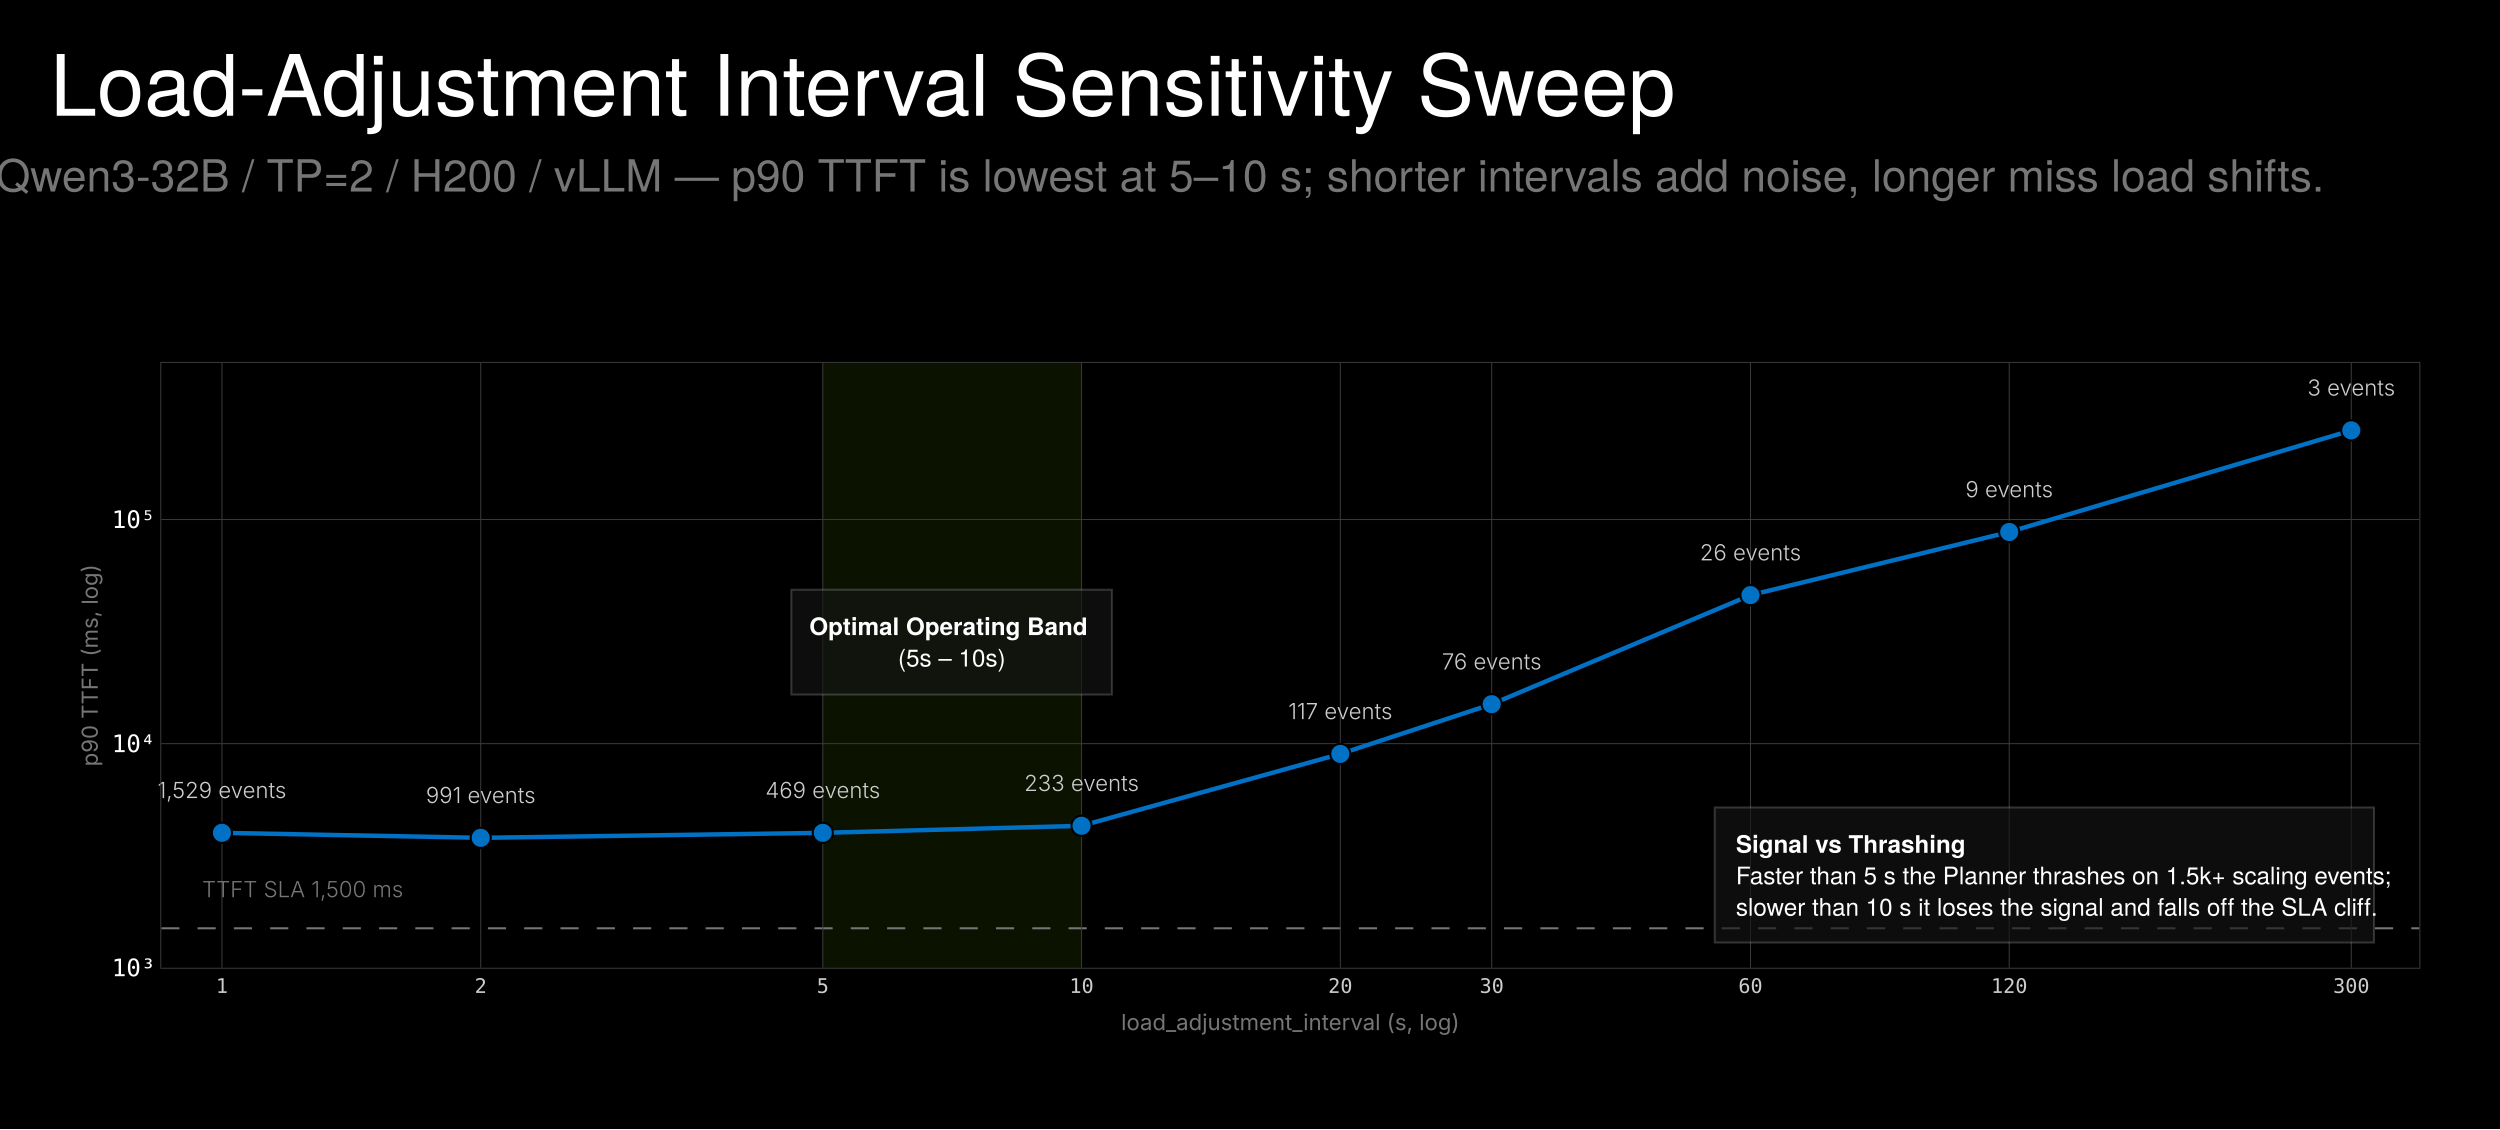
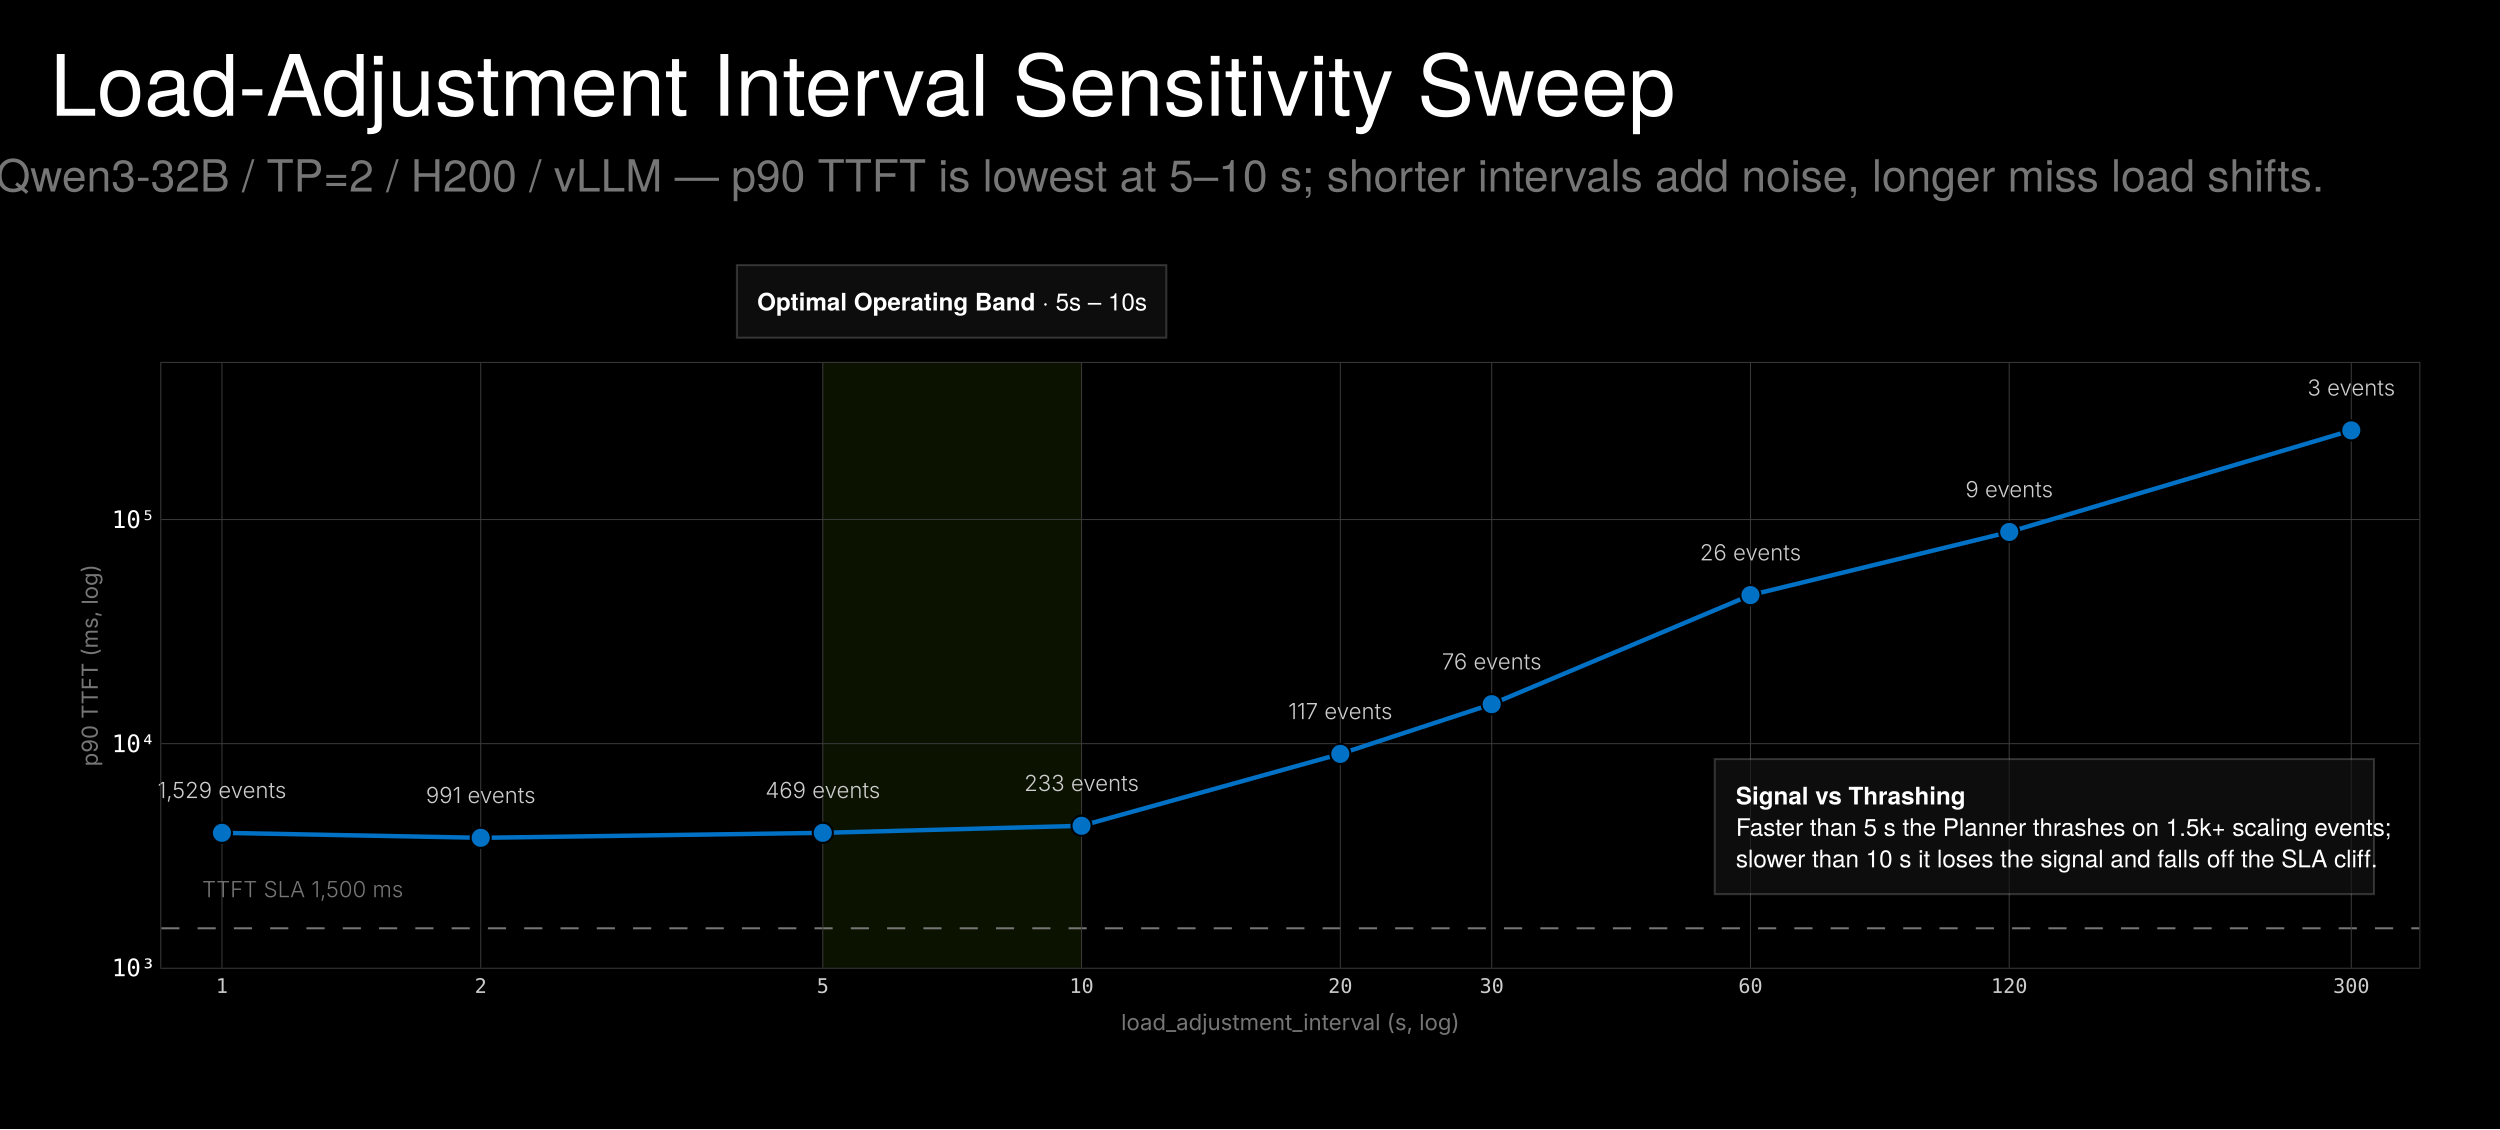
<svg xmlns="http://www.w3.org/2000/svg" class="main-svg" width="1240" height="560" style="" viewBox="0 0 1240 560">
  <rect x="0" y="0" width="1240" height="560" style="fill: rgb(0, 0, 0); fill-opacity: 1;" />
-   <defs id="defs-2b29c4">
+   <defs id="defs-012c26">
    <g class="clips">
-       <clipPath id="clip2b29c4xyplot" class="plotclip">
+       <clipPath id="clip012c26xyplot" class="plotclip">
        <rect width="1120" height="300" />
      </clipPath>
-       <clipPath class="axesclip" id="clip2b29c4x">
+       <clipPath class="axesclip" id="clip012c26x">
        <rect x="80" y="0" width="1120" height="560" />
      </clipPath>
-       <clipPath class="axesclip" id="clip2b29c4y">
+       <clipPath class="axesclip" id="clip012c26y">
        <rect x="0" y="180" width="1240" height="300" />
      </clipPath>
-       <clipPath class="axesclip" id="clip2b29c4xy">
+       <clipPath class="axesclip" id="clip012c26xy">
        <rect x="80" y="180" width="1120" height="300" />
      </clipPath>
    </g>
    <g class="gradients" />
    <g class="patterns" />
  </defs>
  <g class="bglayer" />
  <g class="layer-below">
    <g class="imagelayer" />
    <g class="shapelayer">
-       <g class="shape-group" data-index="0" clip-path="url(#clip2b29c4x)">
+       <g class="shape-group" data-index="0" clip-path="url(#clip012c26x)">
        <path data-index="0" fill-rule="evenodd" d="M408.11,480H536.45V180H408.11Z" style="opacity: 1; stroke: rgb(0, 0, 0); stroke-opacity: 0; fill: rgb(118, 185, 0); fill-opacity: 0.1; stroke-width: 0px;" />
      </g>
-       <g class="shape-group" data-index="1" clip-path="url(#clip2b29c4y)">
+       <g class="shape-group" data-index="1" clip-path="url(#clip012c26y)">
        <path data-index="1" fill-rule="evenodd" d="M80,460.43L1200,460.43" style="opacity: 1; stroke: rgb(118, 118, 118); stroke-opacity: 1; fill: rgb(0, 0, 0); fill-opacity: 0; stroke-dasharray: 9px, 9px; stroke-width: 1px;" />
      </g>
    </g>
  </g>
  <g class="cartesianlayer">
    <g class="subplot xy">
      <g class="layer-subplot">
        <g class="shapelayer" />
        <g class="imagelayer" />
      </g>
      <g class="minor-gridlayer">
        <g class="x" />
        <g class="y" />
      </g>
      <g class="gridlayer">
        <g class="x">
          <path class="xgrid crisp" transform="translate(110.09,0)" d="M0,180v300" style="stroke: rgb(58, 58, 58); stroke-opacity: 1; stroke-width: 0.5px;" />
          <path class="xgrid crisp" transform="translate(238.44,0)" d="M0,180v300" style="stroke: rgb(58, 58, 58); stroke-opacity: 1; stroke-width: 0.5px;" />
          <path class="xgrid crisp" transform="translate(408.11,0)" d="M0,180v300" style="stroke: rgb(58, 58, 58); stroke-opacity: 1; stroke-width: 0.5px;" />
          <path class="xgrid crisp" transform="translate(536.45,0)" d="M0,180v300" style="stroke: rgb(58, 58, 58); stroke-opacity: 1; stroke-width: 0.5px;" />
          <path class="xgrid crisp" transform="translate(664.8,0)" d="M0,180v300" style="stroke: rgb(58, 58, 58); stroke-opacity: 1; stroke-width: 0.5px;" />
          <path class="xgrid crisp" transform="translate(739.88,0)" d="M0,180v300" style="stroke: rgb(58, 58, 58); stroke-opacity: 1; stroke-width: 0.5px;" />
          <path class="xgrid crisp" transform="translate(868.23,0)" d="M0,180v300" style="stroke: rgb(58, 58, 58); stroke-opacity: 1; stroke-width: 0.5px;" />
          <path class="xgrid crisp" transform="translate(996.57,0)" d="M0,180v300" style="stroke: rgb(58, 58, 58); stroke-opacity: 1; stroke-width: 0.5px;" />
          <path class="xgrid crisp" transform="translate(1166.24,0)" d="M0,180v300" style="stroke: rgb(58, 58, 58); stroke-opacity: 1; stroke-width: 0.5px;" />
        </g>
        <g class="y">
          <path class="ygrid crisp" transform="translate(0,368.85)" d="M80,0h1120" style="stroke: rgb(58, 58, 58); stroke-opacity: 1; stroke-width: 0.5px;" />
          <path class="ygrid crisp" transform="translate(0,257.69)" d="M80,0h1120" style="stroke: rgb(58, 58, 58); stroke-opacity: 1; stroke-width: 0.5px;" />
        </g>
      </g>
      <g class="zerolinelayer" />
      <g class="layer-between">
        <g class="shapelayer" />
        <g class="imagelayer" />
      </g>
      <path class="xlines-below" />
      <path class="ylines-below" />
      <g class="overlines-below" />
      <g class="xaxislayer-below" />
      <g class="yaxislayer-below" />
      <g class="overaxes-below" />
      <g class="overplot">
        <g class="xy" transform="translate(80,180)">
          <g class="scatterlayer mlayer">
-             <g class="trace scatter tracedfed34" style="stroke-miterlimit: 2; opacity: 1;">
-               <g class="fills" clip-path="url(#clip2b29c4xyplot)" />
+             <g class="trace scatter trace56e597" style="stroke-miterlimit: 2; opacity: 1;">
+               <g class="fills" clip-path="url(#clip012c26xyplot)" />
              <g class="errorbars" />
              <g class="lines">
-                 <path class="js-line" d="M30.09,233.08L158.44,235.56L328.11,233.08L456.45,229.59L584.8,193.93L659.88,169.27L788.23,115.18L916.57,83.86L1086.24,33.46" clip-path="url(#clip2b29c4xyplot)" style="vector-effect: none; fill: none; stroke: rgb(0, 113, 197); stroke-opacity: 1; stroke-width: 2.2px; opacity: 1;" />
+                 <path class="js-line" d="M30.09,233.08L158.44,235.56L328.11,233.08L456.45,229.59L584.8,193.93L659.88,169.27L788.23,115.18L916.57,83.86L1086.24,33.46" clip-path="url(#clip012c26xyplot)" style="vector-effect: none; fill: none; stroke: rgb(0, 113, 197); stroke-opacity: 1; stroke-width: 2.2px; opacity: 1;" />
              </g>
-               <g class="points" clip-path="url(#clip2b29c4xyplot)">
+               <g class="points" clip-path="url(#clip012c26xyplot)">
                <path class="point" transform="translate(30.09,233.08)" d="M5,0A5,5 0 1,1 0,-5A5,5 0 0,1 5,0Z" style="opacity: 1; stroke-width: 1px; fill: rgb(0, 113, 197); fill-opacity: 1; stroke: rgb(0, 0, 0); stroke-opacity: 1;" />
                <path class="point" transform="translate(158.44,235.56)" d="M5,0A5,5 0 1,1 0,-5A5,5 0 0,1 5,0Z" style="opacity: 1; stroke-width: 1px; fill: rgb(0, 113, 197); fill-opacity: 1; stroke: rgb(0, 0, 0); stroke-opacity: 1;" />
                <path class="point" transform="translate(328.11,233.08)" d="M5,0A5,5 0 1,1 0,-5A5,5 0 0,1 5,0Z" style="opacity: 1; stroke-width: 1px; fill: rgb(0, 113, 197); fill-opacity: 1; stroke: rgb(0, 0, 0); stroke-opacity: 1;" />
                <path class="point" transform="translate(456.45,229.59)" d="M5,0A5,5 0 1,1 0,-5A5,5 0 0,1 5,0Z" style="opacity: 1; stroke-width: 1px; fill: rgb(0, 113, 197); fill-opacity: 1; stroke: rgb(0, 0, 0); stroke-opacity: 1;" />
                <path class="point" transform="translate(584.8,193.93)" d="M5,0A5,5 0 1,1 0,-5A5,5 0 0,1 5,0Z" style="opacity: 1; stroke-width: 1px; fill: rgb(0, 113, 197); fill-opacity: 1; stroke: rgb(0, 0, 0); stroke-opacity: 1;" />
                <path class="point" transform="translate(659.88,169.27)" d="M5,0A5,5 0 1,1 0,-5A5,5 0 0,1 5,0Z" style="opacity: 1; stroke-width: 1px; fill: rgb(0, 113, 197); fill-opacity: 1; stroke: rgb(0, 0, 0); stroke-opacity: 1;" />
                <path class="point" transform="translate(788.23,115.18)" d="M5,0A5,5 0 1,1 0,-5A5,5 0 0,1 5,0Z" style="opacity: 1; stroke-width: 1px; fill: rgb(0, 113, 197); fill-opacity: 1; stroke: rgb(0, 0, 0); stroke-opacity: 1;" />
                <path class="point" transform="translate(916.57,83.86)" d="M5,0A5,5 0 1,1 0,-5A5,5 0 0,1 5,0Z" style="opacity: 1; stroke-width: 1px; fill: rgb(0, 113, 197); fill-opacity: 1; stroke: rgb(0, 0, 0); stroke-opacity: 1;" />
                <path class="point" transform="translate(1086.24,33.46)" d="M5,0A5,5 0 1,1 0,-5A5,5 0 0,1 5,0Z" style="opacity: 1; stroke-width: 1px; fill: rgb(0, 113, 197); fill-opacity: 1; stroke: rgb(0, 0, 0); stroke-opacity: 1;" />
              </g>
-               <g class="text" clip-path="url(#clip2b29c4xyplot)" />
+               <g class="text" clip-path="url(#clip012c26xyplot)" />
            </g>
-             <g class="trace scatter tracec58c15" style="stroke-miterlimit: 2; opacity: 1;">
-               <g class="fills" clip-path="url(#clip2b29c4xyplot)" />
+             <g class="trace scatter trace1617b0" style="stroke-miterlimit: 2; opacity: 1;">
+               <g class="fills" clip-path="url(#clip012c26xyplot)" />
              <g class="errorbars" />
              <g class="lines" />
              <g class="points" />
              <g class="text">
                <g class="textpoint" transform="translate(0,-2.75)">
                  <text x="30.09" y="218.59" text-anchor="middle" style="font-family: Geist, Inter, 'Helvetica Neue', Arial, sans-serif; font-size: 11px; fill: rgb(205, 205, 205); fill-opacity: 1; font-weight: 300; white-space: pre;">1,529 events</text>
                </g>
                <g class="textpoint" transform="translate(0,-2.75)">
                  <text x="158.44" y="221.07" text-anchor="middle" style="font-family: Geist, Inter, 'Helvetica Neue', Arial, sans-serif; font-size: 11px; fill: rgb(205, 205, 205); fill-opacity: 1; font-weight: 300; white-space: pre;">991 events</text>
                </g>
                <g class="textpoint" transform="translate(0,-2.75)">
                  <text x="328.11" y="218.59" text-anchor="middle" style="font-family: Geist, Inter, 'Helvetica Neue', Arial, sans-serif; font-size: 11px; fill: rgb(205, 205, 205); fill-opacity: 1; font-weight: 300; white-space: pre;">469 events</text>
                </g>
                <g class="textpoint" transform="translate(0,-2.75)">
                  <text x="456.45" y="215.1" text-anchor="middle" style="font-family: Geist, Inter, 'Helvetica Neue', Arial, sans-serif; font-size: 11px; fill: rgb(205, 205, 205); fill-opacity: 1; font-weight: 300; white-space: pre;">233 events</text>
                </g>
                <g class="textpoint" transform="translate(0,-2.75)">
                  <text x="584.8" y="179.45" text-anchor="middle" style="font-family: Geist, Inter, 'Helvetica Neue', Arial, sans-serif; font-size: 11px; fill: rgb(205, 205, 205); fill-opacity: 1; font-weight: 300; white-space: pre;">117 events</text>
                </g>
                <g class="textpoint" transform="translate(0,-2.75)">
                  <text x="659.88" y="154.79" text-anchor="middle" style="font-family: Geist, Inter, 'Helvetica Neue', Arial, sans-serif; font-size: 11px; fill: rgb(205, 205, 205); fill-opacity: 1; font-weight: 300; white-space: pre;">76 events</text>
                </g>
                <g class="textpoint" transform="translate(0,-2.75)">
                  <text x="788.23" y="100.69" text-anchor="middle" style="font-family: Geist, Inter, 'Helvetica Neue', Arial, sans-serif; font-size: 11px; fill: rgb(205, 205, 205); fill-opacity: 1; font-weight: 300; white-space: pre;">26 events</text>
                </g>
                <g class="textpoint" transform="translate(0,-2.75)">
                  <text x="916.57" y="69.38" text-anchor="middle" style="font-family: Geist, Inter, 'Helvetica Neue', Arial, sans-serif; font-size: 11px; fill: rgb(205, 205, 205); fill-opacity: 1; font-weight: 300; white-space: pre;">9 events</text>
                </g>
                <g class="textpoint" transform="translate(0,-2.75)">
                  <text x="1086.24" y="18.97" text-anchor="middle" style="font-family: Geist, Inter, 'Helvetica Neue', Arial, sans-serif; font-size: 11px; fill: rgb(205, 205, 205); fill-opacity: 1; font-weight: 300; white-space: pre;">3 events</text>
                </g>
              </g>
            </g>
          </g>
        </g>
      </g>
      <g class="zerolinelayer-above" />
      <path class="xlines-above crisp" d="M79.5,480.25H1200.5M79.5,179.75H1200.5" style="fill: none; stroke-width: 0.5px; stroke: rgb(58, 58, 58); stroke-opacity: 1;" />
      <path class="ylines-above crisp" d="M79.75,180V480M1200.25,180V480" style="fill: none; stroke-width: 0.5px; stroke: rgb(58, 58, 58); stroke-opacity: 1;" />
      <g class="overlines-above" />
      <g class="xaxislayer-above">
        <g class="xtick">
          <text text-anchor="middle" x="0" y="492.5" transform="translate(110.09,0)" style="font-family: 'Geist Mono', 'JetBrains Mono', 'Roboto Mono', 'SF Mono', Menlo, Consolas, monospace; font-size: 10px; fill: rgb(205, 205, 205); fill-opacity: 1; white-space: pre;">1</text>
        </g>
        <g class="xtick">
          <text text-anchor="middle" x="0" y="492.5" style="font-family: 'Geist Mono', 'JetBrains Mono', 'Roboto Mono', 'SF Mono', Menlo, Consolas, monospace; font-size: 10px; fill: rgb(205, 205, 205); fill-opacity: 1; white-space: pre;" transform="translate(238.44,0)">2</text>
        </g>
        <g class="xtick">
          <text text-anchor="middle" x="0" y="492.5" style="font-family: 'Geist Mono', 'JetBrains Mono', 'Roboto Mono', 'SF Mono', Menlo, Consolas, monospace; font-size: 10px; fill: rgb(205, 205, 205); fill-opacity: 1; white-space: pre;" transform="translate(408.11,0)">5</text>
        </g>
        <g class="xtick">
          <text text-anchor="middle" x="0" y="492.5" style="font-family: 'Geist Mono', 'JetBrains Mono', 'Roboto Mono', 'SF Mono', Menlo, Consolas, monospace; font-size: 10px; fill: rgb(205, 205, 205); fill-opacity: 1; white-space: pre;" transform="translate(536.45,0)">10</text>
        </g>
        <g class="xtick">
          <text text-anchor="middle" x="0" y="492.5" style="font-family: 'Geist Mono', 'JetBrains Mono', 'Roboto Mono', 'SF Mono', Menlo, Consolas, monospace; font-size: 10px; fill: rgb(205, 205, 205); fill-opacity: 1; white-space: pre;" transform="translate(664.8,0)">20</text>
        </g>
        <g class="xtick">
          <text text-anchor="middle" x="0" y="492.5" style="font-family: 'Geist Mono', 'JetBrains Mono', 'Roboto Mono', 'SF Mono', Menlo, Consolas, monospace; font-size: 10px; fill: rgb(205, 205, 205); fill-opacity: 1; white-space: pre;" transform="translate(739.88,0)">30</text>
        </g>
        <g class="xtick">
          <text text-anchor="middle" x="0" y="492.5" style="font-family: 'Geist Mono', 'JetBrains Mono', 'Roboto Mono', 'SF Mono', Menlo, Consolas, monospace; font-size: 10px; fill: rgb(205, 205, 205); fill-opacity: 1; white-space: pre;" transform="translate(868.23,0)">60</text>
        </g>
        <g class="xtick">
          <text text-anchor="middle" x="0" y="492.5" style="font-family: 'Geist Mono', 'JetBrains Mono', 'Roboto Mono', 'SF Mono', Menlo, Consolas, monospace; font-size: 10px; fill: rgb(205, 205, 205); fill-opacity: 1; white-space: pre;" transform="translate(996.57,0)">120</text>
        </g>
        <g class="xtick">
          <text text-anchor="middle" x="0" y="492.5" style="font-family: 'Geist Mono', 'JetBrains Mono', 'Roboto Mono', 'SF Mono', Menlo, Consolas, monospace; font-size: 10px; fill: rgb(205, 205, 205); fill-opacity: 1; white-space: pre;" transform="translate(1166.24,0)">300</text>
        </g>
      </g>
      <g class="yaxislayer-above">
        <g class="ytick">
          <text text-anchor="end" x="77.1" y="4.2" transform="translate(0,480)" style="font-family: 'Geist Mono', 'JetBrains Mono', 'Roboto Mono', 'SF Mono', Menlo, Consolas, monospace; font-size: 12px; fill: rgb(255, 255, 255); fill-opacity: 1; white-space: pre;">10³</text>
        </g>
        <g class="ytick">
          <text text-anchor="end" x="77.1" y="4.2" style="font-family: 'Geist Mono', 'JetBrains Mono', 'Roboto Mono', 'SF Mono', Menlo, Consolas, monospace; font-size: 12px; fill: rgb(255, 255, 255); fill-opacity: 1; white-space: pre;" transform="translate(0,368.85)">10⁴</text>
        </g>
        <g class="ytick">
          <text text-anchor="end" x="77.1" y="4.2" style="font-family: 'Geist Mono', 'JetBrains Mono', 'Roboto Mono', 'SF Mono', Menlo, Consolas, monospace; font-size: 12px; fill: rgb(255, 255, 255); fill-opacity: 1; white-space: pre;" transform="translate(0,257.69)">10⁵</text>
        </g>
      </g>
      <g class="overaxes-above" />
    </g>
  </g>
  <g class="polarlayer" />
  <g class="smithlayer" />
  <g class="ternarylayer" />
  <g class="geolayer" />
  <g class="funnelarealayer" />
  <g class="pielayer" />
  <g class="iciclelayer" />
  <g class="treemaplayer" />
  <g class="sunburstlayer" />
  <g class="glimages" />
-   <defs id="topdefs-2b29c4">
+   <defs id="topdefs-012c26">
    <g class="clips" />
  </defs>
  <g class="layer-above">
    <g class="imagelayer" />
    <g class="shapelayer" />
  </g>
  <g class="infolayer">
    <g class="g-gtitle">
      <text class="gtitle" x="24.8" y="28" text-anchor="start" dy="0.7em" style="opacity: 1; font-family: 'Helvetica Neue', HelveticaNeue, sans-serif; font-size: 42px; fill: rgb(255, 255, 255); fill-opacity: 1; font-weight: 300; white-space: pre;">Load-Adjustment Interval Sensitivity Sweep</text>
    </g>
    <g class="g-xtitle">
      <text class="xtitle" x="640" y="510.95" text-anchor="middle" style="opacity: 1; font-family: Geist, Inter, 'Helvetica Neue', Arial, sans-serif; font-size: 11px; fill: rgb(118, 118, 118); fill-opacity: 1; white-space: pre;">load_adjustment_interval (s, log)</text>
    </g>
    <g class="g-ytitle">
      <text class="ytitle" transform="rotate(-90,48.5,330)" x="48.5" y="330" text-anchor="middle" style="opacity: 1; font-family: Geist, Inter, 'Helvetica Neue', Arial, sans-serif; font-size: 11px; fill: rgb(118, 118, 118); fill-opacity: 1; white-space: pre;">p90 TTFT (ms, log)</text>
    </g>
    <g class="annotation" data-index="0" style="opacity: 1;">
-       <g class="annotation-text-g" transform="rotate(0,472.28,318.5)">
-         <g class="cursor-pointer" transform="translate(392,292)">
-           <rect class="bg" x="0.5" y="0.5" width="159" height="52" style="stroke-width: 1px; stroke: rgb(255, 255, 255); stroke-opacity: 0.18; fill: rgb(20, 20, 20); fill-opacity: 0.65;" />
-           <text class="annotation-text" text-anchor="middle" x="80.094" y="23" style="font-family: 'Helvetica Neue', HelveticaNeue, sans-serif; font-size: 12px; fill: rgb(255, 255, 255); fill-opacity: 1; font-weight: 300; white-space: pre;">
-             <tspan class="line" dy="0em" x="80.094" y="23">
-               <tspan style="font-weight:bold">Optimal Operating Band</tspan>
-             </tspan>
-             <tspan class="line" dy="1.3em" x="80.094" y="23">(5s – 10s)</tspan>
-           </text>
+       <g class="annotation-text-g" transform="rotate(0,472.28,149.5)">
+         <g class="cursor-pointer" transform="translate(365,131)">
+           <rect class="bg" x="0.5" y="0.5" width="213" height="36" style="stroke-width: 1px; stroke: rgb(255, 255, 255); stroke-opacity: 0.18; fill: rgb(20, 20, 20); fill-opacity: 0.65;" />
+           <text class="annotation-text" text-anchor="middle" x="107.219" y="23" style="font-family: 'Helvetica Neue', HelveticaNeue, sans-serif; font-size: 12px; fill: rgb(255, 255, 255); fill-opacity: 1; font-weight: 300; white-space: pre;">
+             <tspan style="font-weight:bold">Optimal Operating Band</tspan> · 5s – 10s</text>
        </g>
      </g>
    </g>
    <g class="annotation" data-index="1" style="opacity: 1;">
-       <g class="annotation-text-g" transform="rotate(0,1013.6,434)">
-         <g class="cursor-pointer" transform="translate(850,400)">
+       <g class="annotation-text-g" transform="rotate(0,1013.6,410)">
+         <g class="cursor-pointer" transform="translate(850,376)">
          <rect class="bg" x="0.5" y="0.5" width="327" height="67" style="stroke-width: 1px; stroke: rgb(255, 255, 255); stroke-opacity: 0.18; fill: rgb(20, 20, 20); fill-opacity: 0.65;" />
          <text class="annotation-text" text-anchor="start" x="11" y="23" style="font-family: 'Helvetica Neue', HelveticaNeue, sans-serif; font-size: 12px; fill: rgb(255, 255, 255); fill-opacity: 1; font-weight: 300; white-space: pre;">
            <tspan class="line" dy="0em" x="11" y="23">
              <tspan style="font-weight:bold">Signal vs Thrashing</tspan>
            </tspan>
            <tspan class="line" dy="1.3em" x="11" y="23">Faster than 5 s the Planner thrashes on 1.5k+ scaling events;</tspan>
            <tspan class="line" dy="2.6em" x="11" y="23">slower than 10 s it loses the signal and falls off the SLA cliff.</tspan>
          </text>
        </g>
      </g>
    </g>
    <g class="annotation" data-index="2" style="opacity: 1;">
      <g class="annotation-text-g" transform="rotate(0,150.16,441)">
        <g class="cursor-pointer" transform="translate(100,432)">
          <rect class="bg" x="0.5" y="0.5" width="99" height="17" style="stroke-width: 1px; stroke: rgb(0, 0, 0); stroke-opacity: 0; fill: rgb(0, 0, 0); fill-opacity: 0;" />
          <text class="annotation-text" text-anchor="middle" x="50.109" y="13" style="font-family: Geist, Inter, 'Helvetica Neue', Arial, sans-serif; font-size: 11px; fill: rgb(118, 118, 118); fill-opacity: 1; font-weight: 300; white-space: pre;">TTFT SLA 1,500 ms</text>
        </g>
      </g>
    </g>
    <g class="annotation" data-index="3" style="opacity: 1;">
      <g class="annotation-text-g" transform="rotate(0,575.62,87)">
        <g class="cursor-pointer" transform="translate(25,72)">
          <rect class="bg" x="0.5" y="0.5" width="1100" height="29" style="stroke-width: 1px; stroke: rgb(0, 0, 0); stroke-opacity: 0; fill: rgb(0, 0, 0); fill-opacity: 0;" />
          <text class="annotation-text" text-anchor="middle" x="550.375" y="23" style="font-family: 'Helvetica Neue', HelveticaNeue, sans-serif; font-size: 22px; fill: rgb(118, 118, 118); fill-opacity: 1; font-weight: 300; white-space: pre;">Qwen3-32B / TP=2 / H200 / vLLM — p90 TTFT is lowest at 5–10 s; shorter intervals add noise, longer miss load shifts.</text>
        </g>
      </g>
    </g>
  </g>
</svg>
